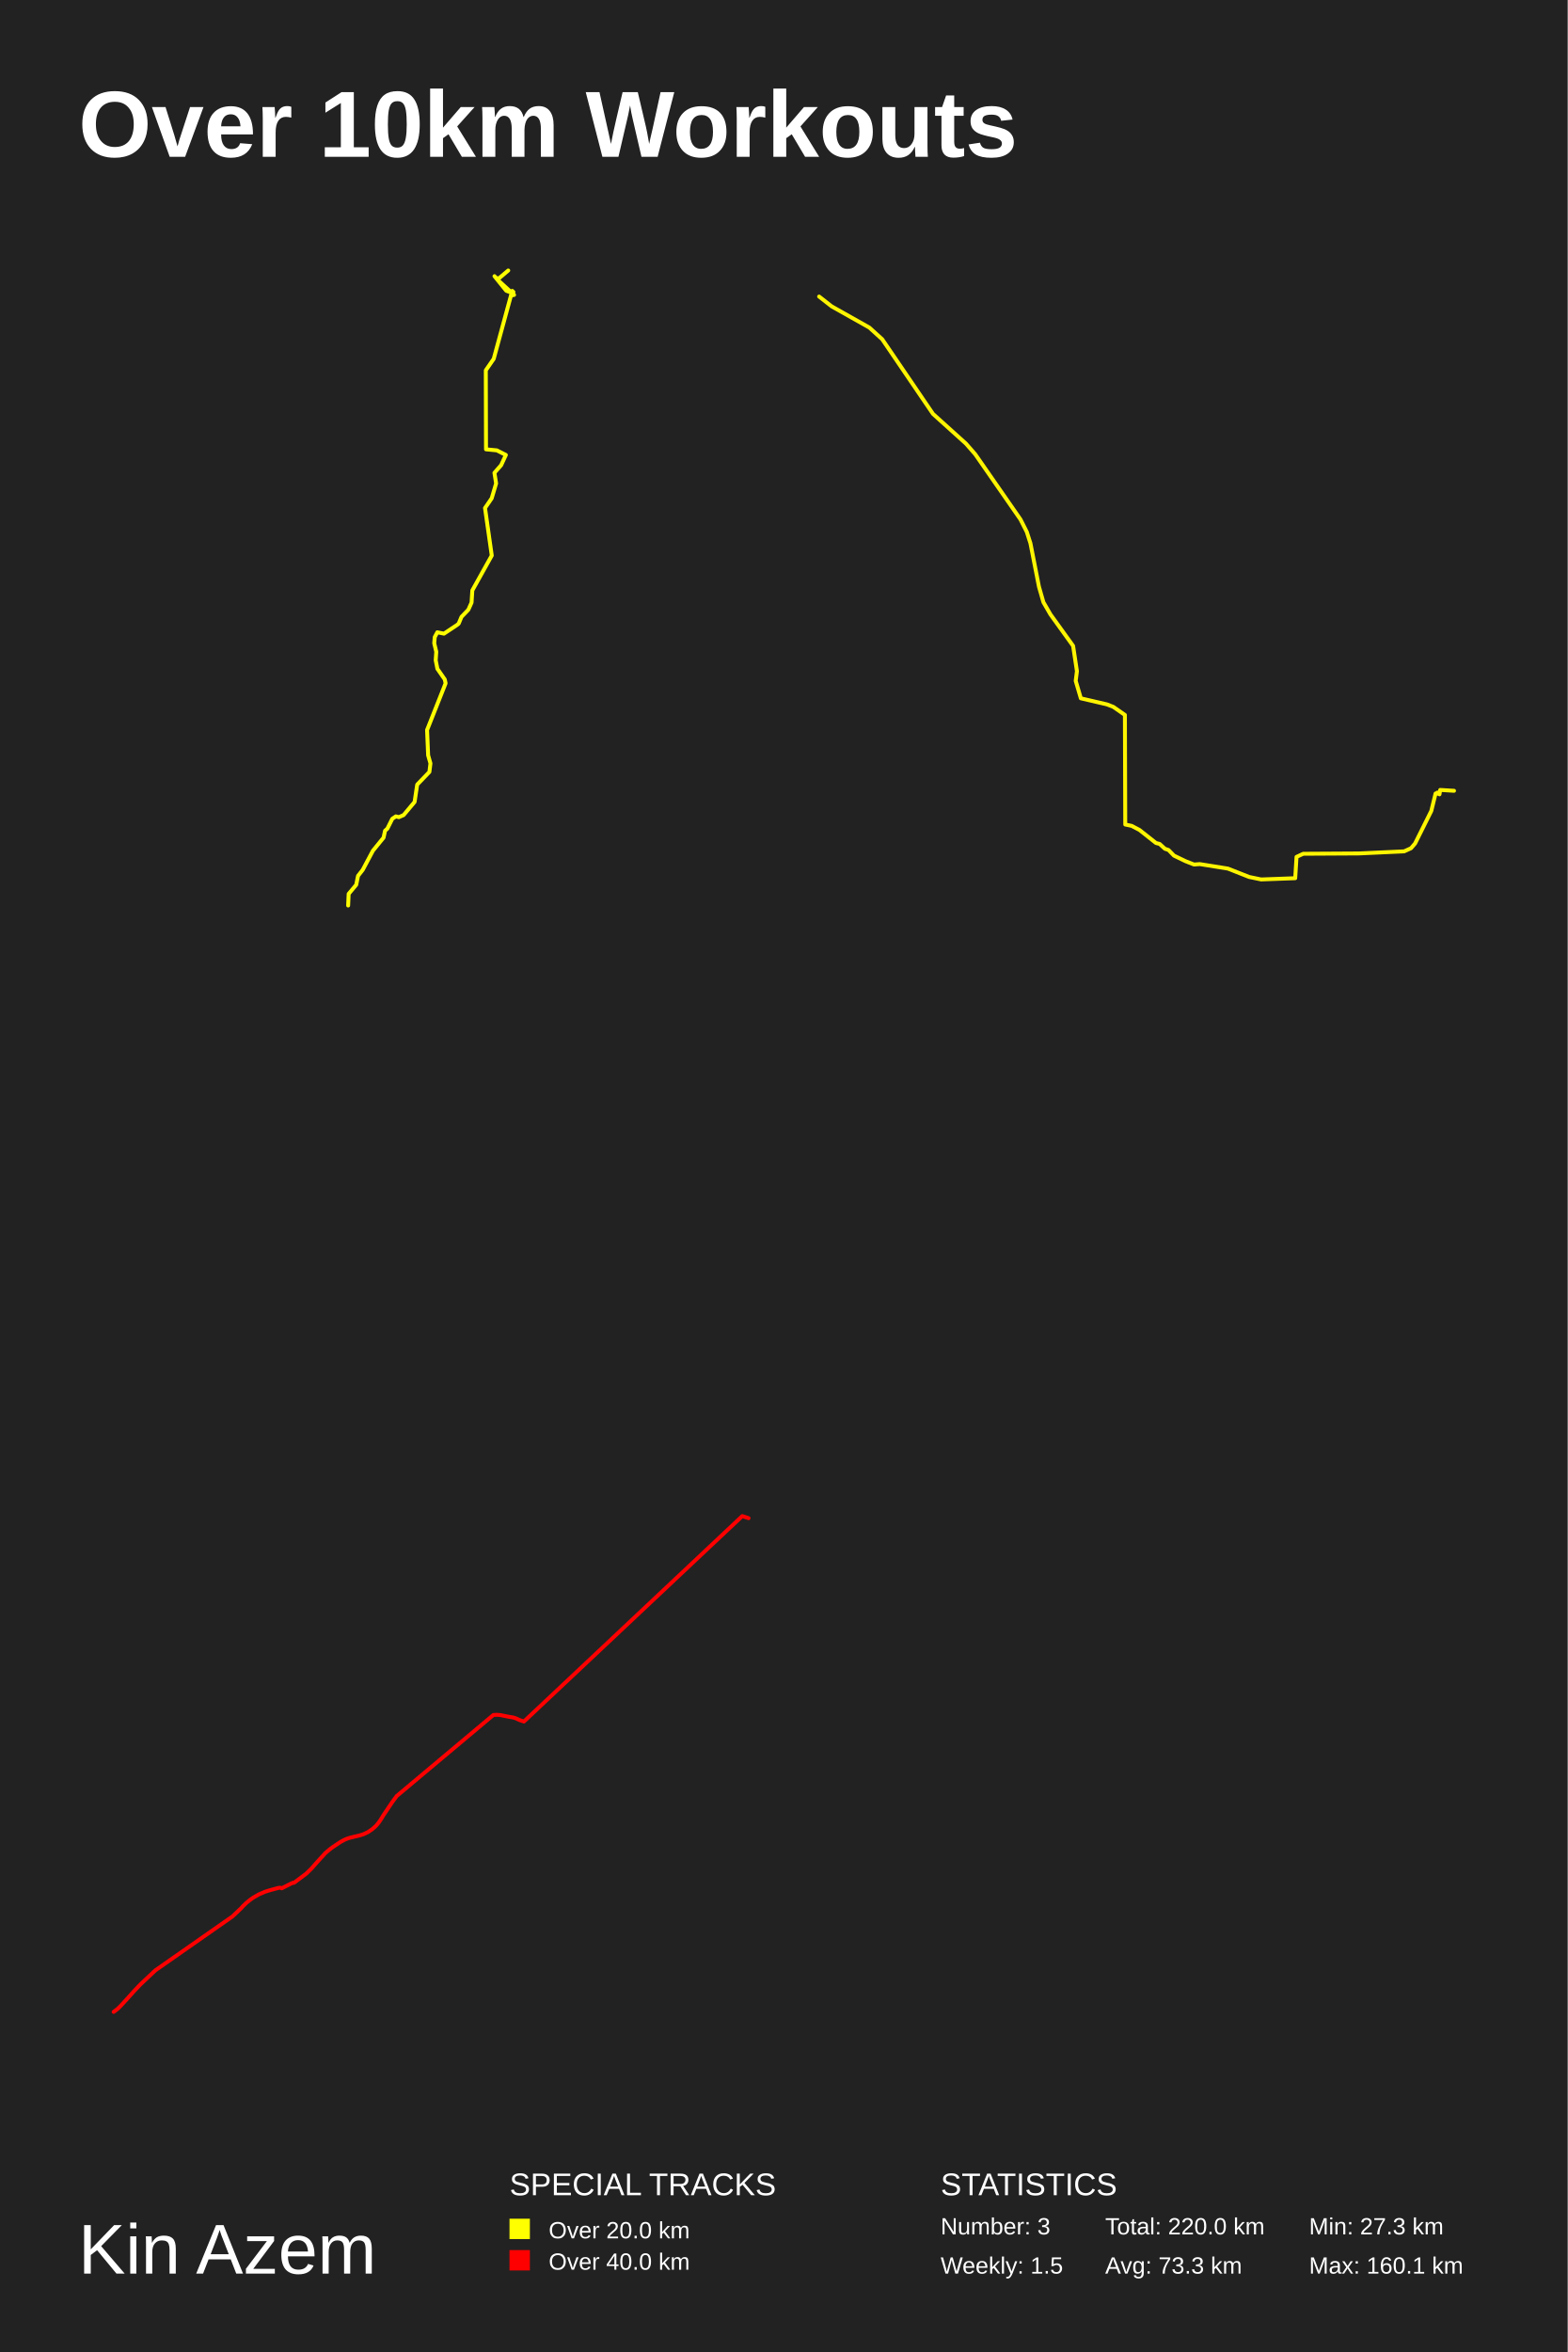
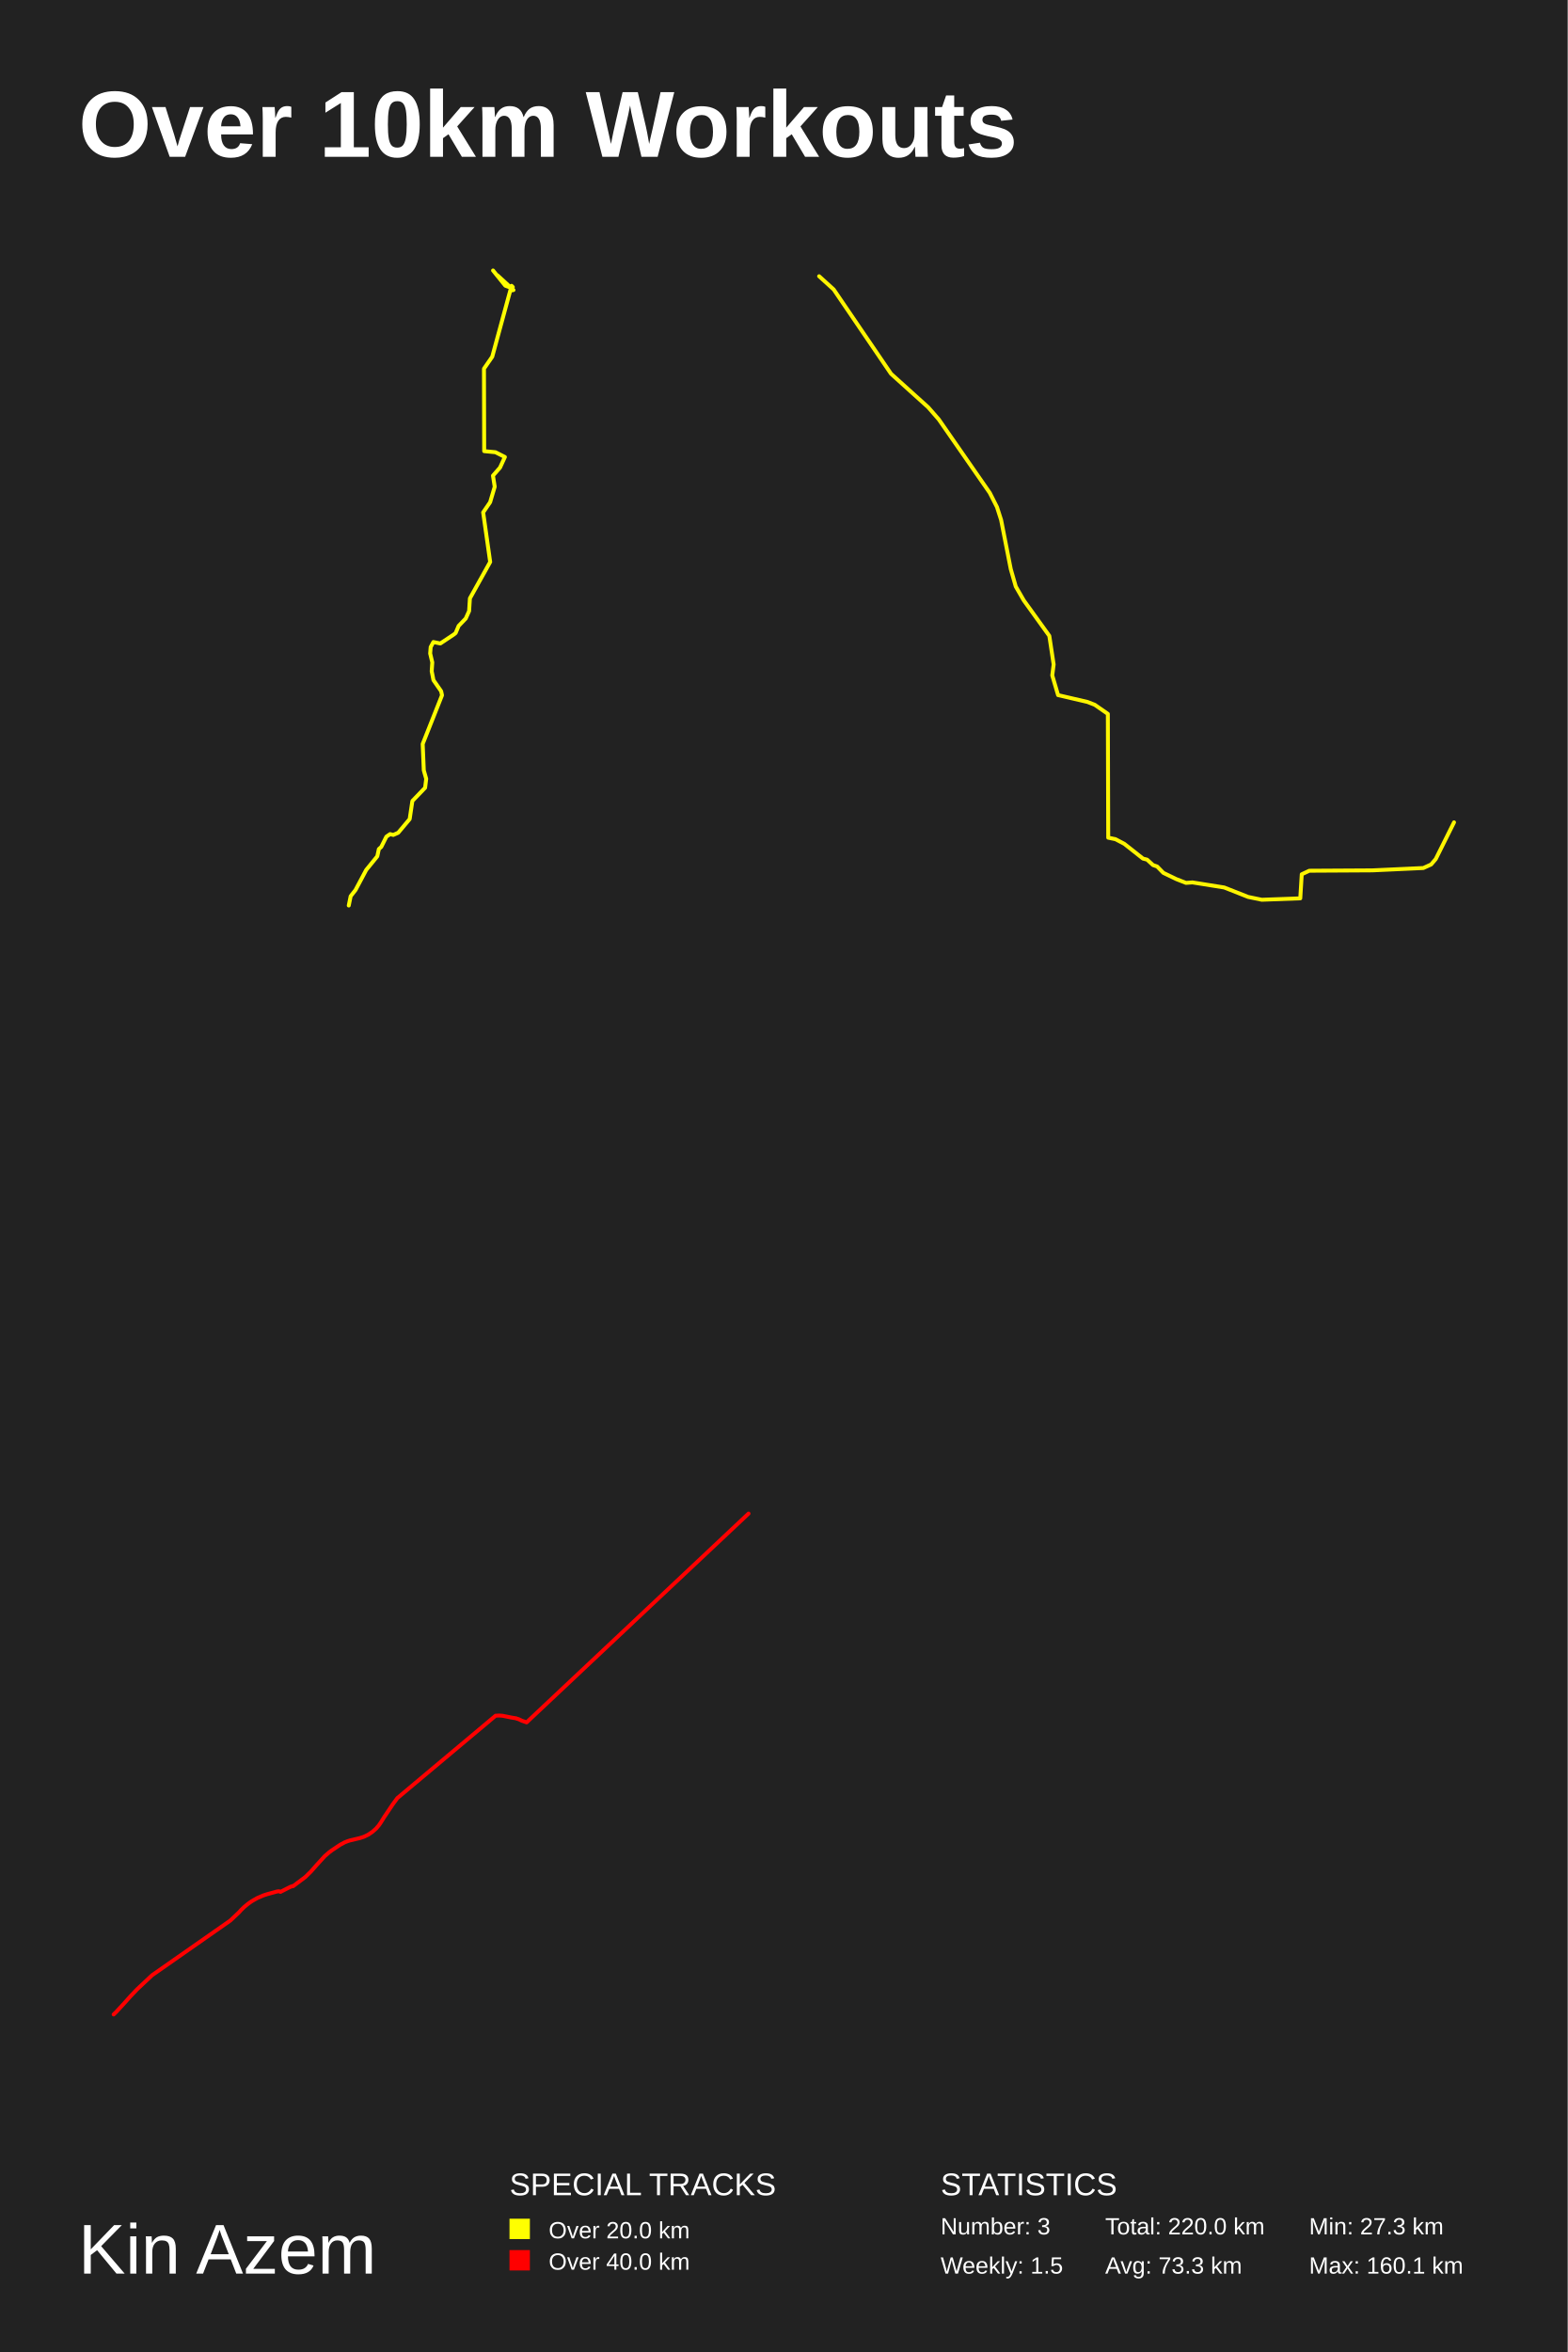
<svg xmlns="http://www.w3.org/2000/svg" baseProfile="full" height="300mm" version="1.1" viewBox="0,0,200,300" width="200mm">
  <defs />
  <rect fill="#222222" height="300" width="200" x="0" y="0" />
  <text fill="#FFFFFF" style="font-size:12px; font-family:Arial; font-weight:bold;" x="10" y="20">Over 10km Workouts</text>
  <text fill="#FFFFFF" style="font-size:9px; font-family:Arial" x="10" y="290">Kin Azem</text>
  <text fill="#FFFFFF" style="font-size:4px; font-family:Arial" x="65" y="280">SPECIAL TRACKS</text>
  <rect fill="yellow" height="2.6" width="2.6" x="65" y="283" />
  <text fill="#FFFFFF" style="font-size:3px; font-family:Arial" x="70" y="285.5">Over 20.0 km</text>
  <rect fill="red" height="2.6" width="2.6" x="65" y="287" />
  <text fill="#FFFFFF" style="font-size:3px; font-family:Arial" x="70" y="289.5">Over 40.0 km</text>
  <text fill="#FFFFFF" style="font-size:4px; font-family:Arial" x="120" y="280">STATISTICS</text>
  <text fill="#FFFFFF" style="font-size:3px; font-family:Arial" x="120" y="285">Number: 3</text>
  <text fill="#FFFFFF" style="font-size:3px; font-family:Arial" x="120" y="290">Weekly: 1.5</text>
  <text fill="#FFFFFF" style="font-size:3px; font-family:Arial" x="141" y="285">Total: 220.0 km</text>
  <text fill="#FFFFFF" style="font-size:3px; font-family:Arial" x="141" y="290">Avg: 73.3 km</text>
  <text fill="#FFFFFF" style="font-size:3px; font-family:Arial" x="167" y="285">Min: 27.3 km</text>
  <text fill="#FFFFFF" style="font-size:3px; font-family:Arial" x="167" y="290">Max: 160.1 km</text>
-   <polyline fill="none" opacity="1" points="64.841,34.5 63.552,35.591 63.391,35.458 63.659,35.921 63.087,35.227 64.59,37.089 65.324,37.353 65.584,37.618 65.369,37.662 65.584,37.618 63.615,35.811 64.617,37.078 65.378,37.342 65.503,37.254 65.351,37.1 62.988,45.769 61.977,47.234 62.004,57.312 63.382,57.444 64.537,58.028 63.937,59.328 63.078,60.308 63.292,61.662 62.729,63.557 61.878,64.801 62.738,70.858 60.258,75.307 60.16,76.859 59.748,77.773 58.88,78.676 58.513,79.546 58.28,79.733 56.642,80.823 55.792,80.647 55.461,81.264 55.398,82.045 55.658,83.135 55.586,84.214 55.801,85.304 56.741,86.659 56.848,87.154 54.485,93.11 54.62,96.336 54.915,97.371 54.781,98.461 53.223,100.079 52.892,102.291 51.487,103.965 50.887,104.229 50.502,104.13 50.046,104.438 49.419,105.693 49.124,105.957 48.936,106.838 47.576,108.511 46.269,110.965 45.678,111.714 45.446,112.858 44.479,114.014 44.416,115.5" stroke="#ffff00" stroke-dasharray="none" stroke-linecap="round" stroke-linejoin="round" stroke-width="0.5" />
-   <polyline fill="none" opacity="1" points="185.5,100.864 183.734,100.757 183.645,101.317 183.367,101.09 183.401,101.237 183.145,101.21 182.601,103.435 180.535,107.579 180.013,108.192 179.135,108.591 173.37,108.858 166.261,108.898 165.406,109.298 165.239,112.015 160.896,112.175 159.352,111.855 156.652,110.79 153.064,110.217 152.331,110.27 151.243,109.844 149.776,109.138 149.077,108.418 148.61,108.258 147.944,107.645 147.477,107.526 145.367,105.86 144.378,105.341 143.556,105.167 143.512,91.19 142.034,90.164 141.212,89.844 137.891,89.072 137.235,86.846 137.391,85.607 136.902,82.382 134.014,78.371 133.114,76.812 132.548,74.839 131.459,69.295 130.993,67.843 130.182,66.243 124.417,57.94 123.228,56.58 119.029,52.795 112.553,43.277 110.909,41.784 106.1,39.078 104.5,37.825" stroke="#fff500" stroke-dasharray="none" stroke-linecap="round" stroke-linejoin="round" stroke-width="0.5" />
-   <polyline fill="none" opacity="1" points="95.5,193.645 94.696,193.38 66.84,219.583 66.245,219.38 65.834,219.184 65.542,219.096 65.54,219.079 64.979,218.989 63.821,218.758 63.378,218.725 62.942,218.75 50.611,229.087 50.043,229.858 48.923,231.528 48.536,232.152 48.296,232.5 47.952,232.904 47.479,233.324 46.96,233.675 46.398,233.945 45.905,234.103 44.676,234.398 44.374,234.491 43.985,234.647 43.43,234.946 42.39,235.642 42.061,235.889 41.508,236.362 40.433,237.541 39.753,238.314 39.067,238.987 37.522,240.143 37.413,240.13 37.297,240.194 37.208,240.213 35.939,240.857 35.83,240.799 35.717,240.778 35.507,240.808 34.296,241.139 33.8,241.298 33.039,241.626 32.321,242.035 31.896,242.336 31.419,242.727 30.974,243.153 30.771,243.389 29.644,244.454 19.823,251.318 17.934,253.094 17.099,253.971 16.349,254.811 15.338,255.909 15.004,256.235 14.5,256.62" stroke="red" stroke-dasharray="none" stroke-linecap="round" stroke-linejoin="round" stroke-width="0.5" />
+   <polyline fill="none" opacity="1" points="62.901,34.5 64.469,36.443 65.235,36.718 65.506,36.994 65.282,37.04 65.506,36.994 63.452,35.109 64.497,36.431 65.291,36.707 65.422,36.615 65.263,36.454 62.798,45.5 61.743,47.028 61.771,57.543 63.209,57.681 64.413,58.29 63.788,59.646 62.891,60.669 63.115,62.082 62.527,64.059 61.64,65.357 62.536,71.677 59.95,76.319 59.847,77.939 59.417,78.892 58.511,79.834 58.128,80.742 57.886,80.937 56.177,82.075 55.29,81.891 54.944,82.534 54.879,83.35 55.149,84.487 55.075,85.613 55.299,86.75 56.279,88.163 56.391,88.68 53.926,94.895 54.066,98.26 54.374,99.34 54.234,100.477 52.609,102.166 52.264,104.474 50.798,106.22 50.172,106.496 49.77,106.392 49.294,106.714 48.64,108.023 48.332,108.299 48.136,109.218 46.717,110.964 45.353,113.525 44.737,114.306 44.494,115.5" stroke="#ffff00" stroke-dasharray="none" stroke-linecap="round" stroke-linejoin="round" stroke-width="0.5" />
+   <polyline fill="none" opacity="1" points="185.5,104.891 183.166,109.572 182.576,110.265 181.584,110.716 175.071,111.017 167.038,111.063 166.072,111.514 165.884,114.585 160.977,114.765 159.232,114.404 156.182,113.2 152.129,112.553 151.3,112.613 150.07,112.131 148.414,111.333 147.623,110.521 147.096,110.34 146.343,109.648 145.816,109.512 143.431,107.63 142.314,107.043 141.385,106.848 141.335,91.056 139.666,89.897 138.737,89.535 134.985,88.662 134.244,86.148 134.42,84.748 133.868,81.104 130.605,76.572 129.588,74.81 128.948,72.582 127.718,66.318 127.191,64.677 126.275,62.87 119.761,53.488 118.418,51.952 113.674,47.675 106.357,36.921 104.5,35.235" stroke="#fff500" stroke-dasharray="none" stroke-linecap="round" stroke-linejoin="round" stroke-width="0.5" />
+   <polyline fill="none" opacity="1" points="95.5,193.056 67.187,219.689 66.582,219.483 66.164,219.284 65.868,219.195 65.865,219.177 65.295,219.086 64.118,218.851 63.668,218.817 63.225,218.843 50.691,229.349 50.114,230.133 48.976,231.83 48.582,232.465 48.338,232.818 47.988,233.229 47.508,233.656 46.98,234.013 46.409,234.287 45.908,234.448 44.658,234.748 44.352,234.843 43.956,235.001 43.393,235.305 42.336,236.012 42,236.263 41.439,236.744 40.346,237.942 39.655,238.728 38.957,239.412 37.388,240.587 37.276,240.574 37.158,240.639 37.068,240.658 35.778,241.313 35.668,241.254 35.552,241.233 35.34,241.263 34.108,241.599 33.604,241.761 32.831,242.094 32.101,242.511 31.669,242.816 31.184,243.213 30.732,243.647 30.526,243.887 29.38,244.969 19.398,251.946 17.477,253.751 16.63,254.643 15.867,255.496 14.839,256.613 14.5,256.944" stroke="red" stroke-dasharray="none" stroke-linecap="round" stroke-linejoin="round" stroke-width="0.5" />
</svg>
